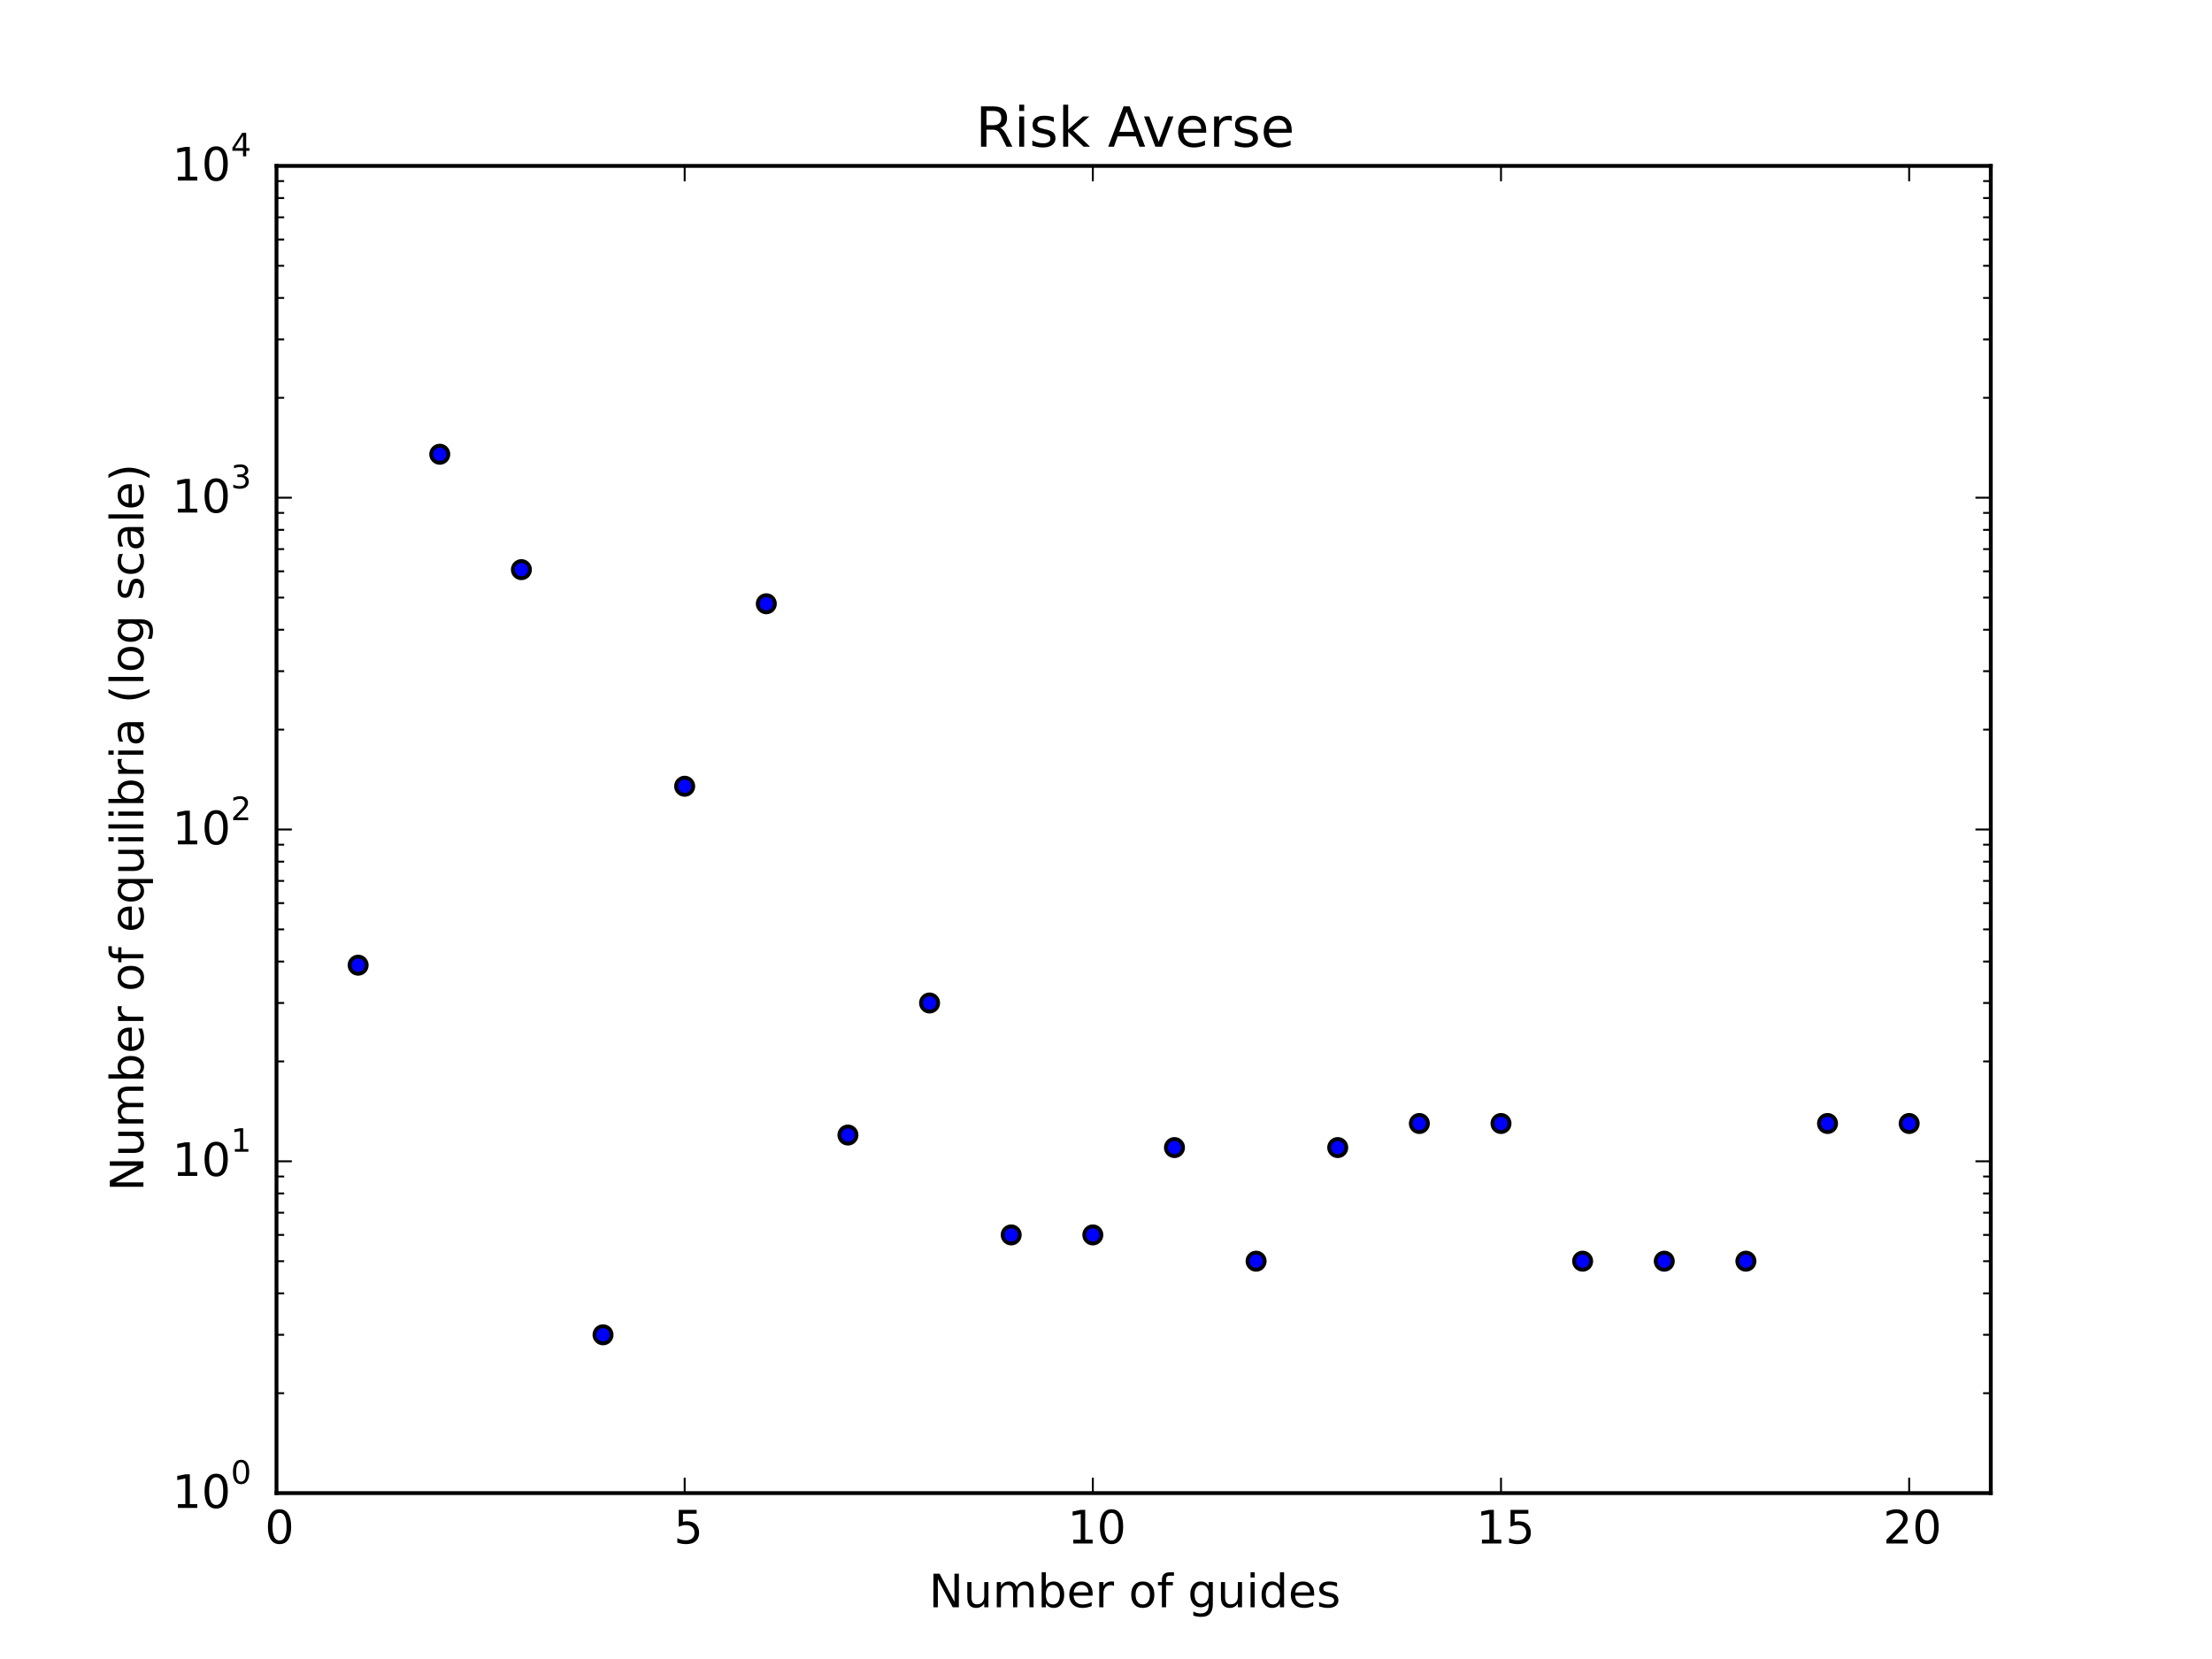
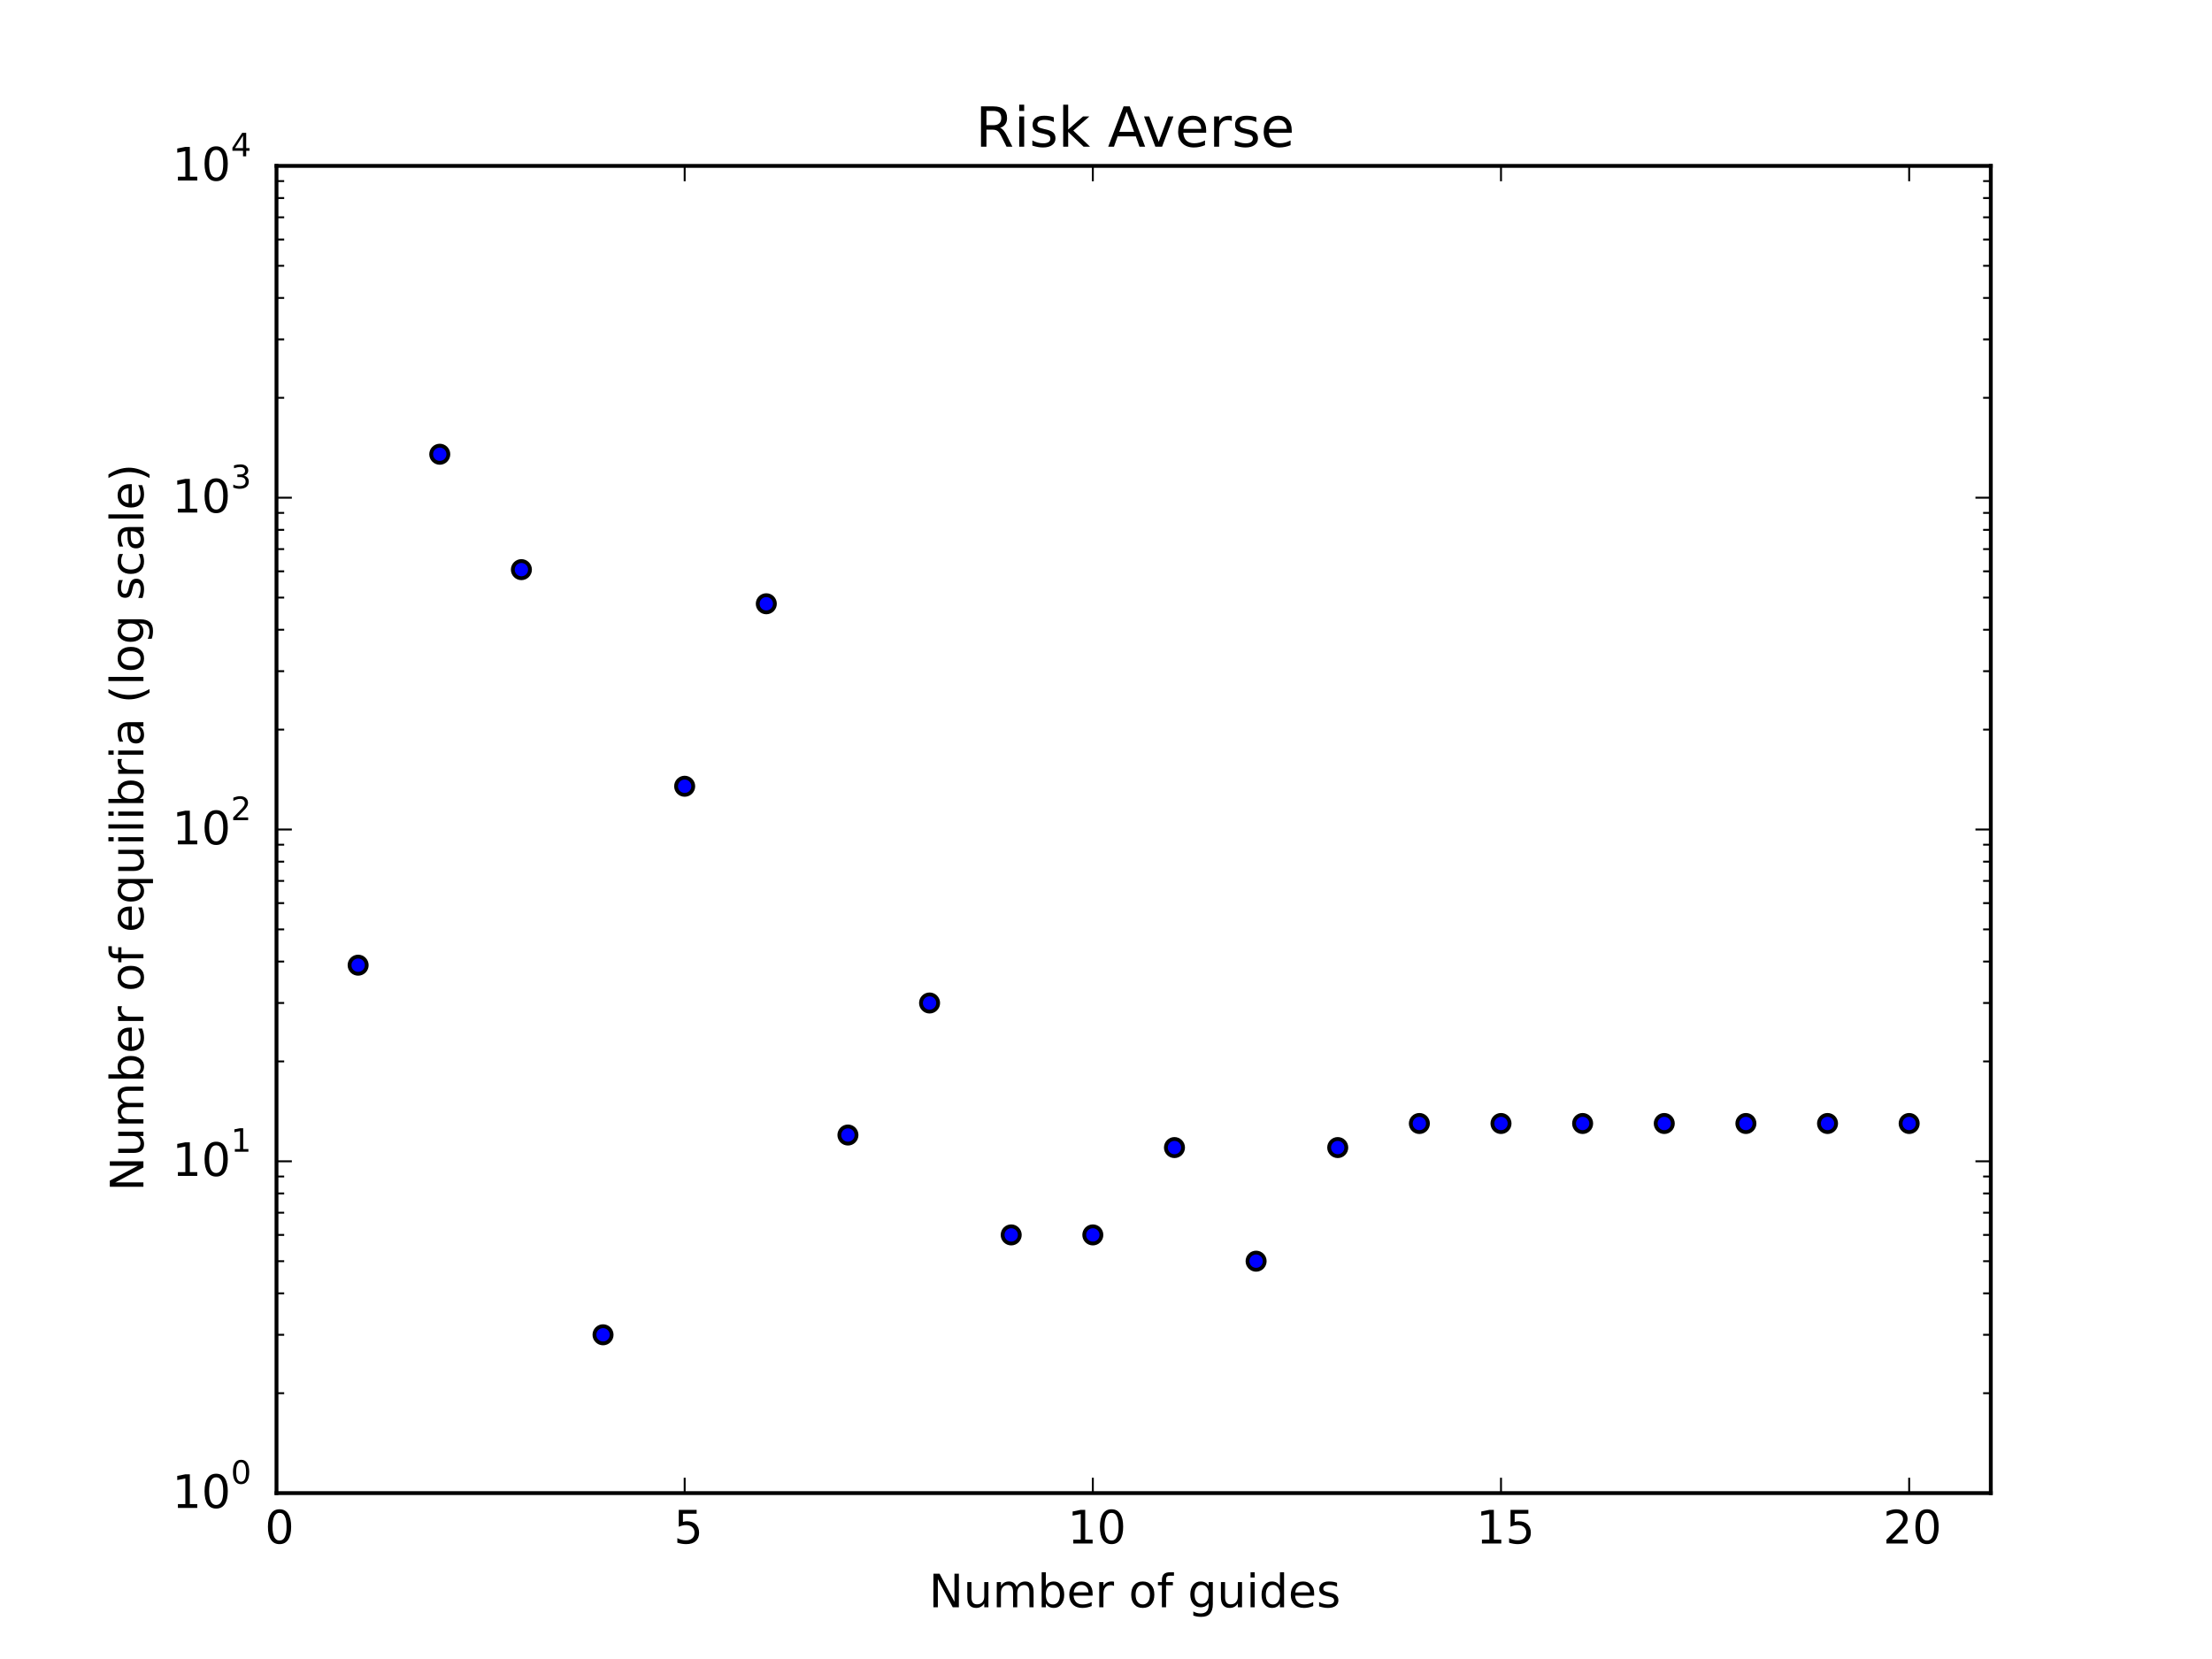
<svg xmlns="http://www.w3.org/2000/svg" xmlns:xlink="http://www.w3.org/1999/xlink" height="432pt" version="1.1" viewBox="0 0 576 432" width="576pt">
  <defs>
    <style type="text/css">
*{stroke-linecap:butt;stroke-linejoin:round;}
  </style>
  </defs>
  <g id="figure_1">
    <g id="patch_1">
      <path d=" M0 432 L576 432 L576 0 L0 0 z " style="fill:#ffffff;" />
    </g>
    <g id="axes_1">
      <g id="patch_2">
        <path d=" M72 388.8 L518.4 388.8 L518.4 43.2 L72 43.2 z " style="fill:#ffffff;" />
      </g>
      <g id="PathCollection_1">
        <defs>
          <path d=" M0 2.236 C0.593 2.236 1.162 2 1.581 1.581 C2 1.162 2.236 0.593 2.236 0 C2.236 -0.593 2 -1.162 1.581 -1.581 C1.162 -2 0.593 -2.236 0 -2.236 C-0.593 -2.236 -1.162 -2 -1.581 -1.581 C-2 -1.162 -2.236 -0.593 -2.236 0 C-2.236 0.593 -2 1.162 -1.581 1.581 C-1.162 2 -0.593 2.236 0 2.236 z " id="m892ea4c8d5" style="stroke:#000000;" />
        </defs>
        <g clip-path="url(#p7ff5b81e1d)">
          <use style="fill:#0000ff;stroke:#000000;" x="93.257" xlink:href="#m892ea4c8d5" y="251.332" />
          <use style="fill:#0000ff;stroke:#000000;" x="114.514" xlink:href="#m892ea4c8d5" y="118.284" />
          <use style="fill:#0000ff;stroke:#000000;" x="135.771" xlink:href="#m892ea4c8d5" y="148.332" />
          <use style="fill:#0000ff;stroke:#000000;" x="157.029" xlink:href="#m892ea4c8d5" y="347.577" />
          <use style="fill:#0000ff;stroke:#000000;" x="178.286" xlink:href="#m892ea4c8d5" y="204.739" />
          <use style="fill:#0000ff;stroke:#000000;" x="199.543" xlink:href="#m892ea4c8d5" y="157.219" />
          <use style="fill:#0000ff;stroke:#000000;" x="220.8" xlink:href="#m892ea4c8d5" y="295.559" />
          <use style="fill:#0000ff;stroke:#000000;" x="242.057" xlink:href="#m892ea4c8d5" y="261.177" />
          <use style="fill:#0000ff;stroke:#000000;" x="263.314" xlink:href="#m892ea4c8d5" y="321.568" />
          <use style="fill:#0000ff;stroke:#000000;" x="284.571" xlink:href="#m892ea4c8d5" y="321.568" />
          <use style="fill:#0000ff;stroke:#000000;" x="305.829" xlink:href="#m892ea4c8d5" y="298.824" />
          <use style="fill:#0000ff;stroke:#000000;" x="327.086" xlink:href="#m892ea4c8d5" y="328.409" />
          <use style="fill:#0000ff;stroke:#000000;" x="348.343" xlink:href="#m892ea4c8d5" y="298.824" />
          <use style="fill:#0000ff;stroke:#000000;" x="369.6" xlink:href="#m892ea4c8d5" y="292.555" />
          <use style="fill:#0000ff;stroke:#000000;" x="390.857" xlink:href="#m892ea4c8d5" y="292.555" />
-           <use style="fill:#0000ff;stroke:#000000;" x="412.114" xlink:href="#m892ea4c8d5" y="328.409" />
-           <use style="fill:#0000ff;stroke:#000000;" x="433.371" xlink:href="#m892ea4c8d5" y="328.409" />
-           <use style="fill:#0000ff;stroke:#000000;" x="454.629" xlink:href="#m892ea4c8d5" y="328.409" />
+           <use style="fill:#0000ff;stroke:#000000;" x="412.114" xlink:href="#m892ea4c8d5" y="292.555" />
+           <use style="fill:#0000ff;stroke:#000000;" x="433.371" xlink:href="#m892ea4c8d5" y="292.555" />
+           <use style="fill:#0000ff;stroke:#000000;" x="454.629" xlink:href="#m892ea4c8d5" y="292.555" />
          <use style="fill:#0000ff;stroke:#000000;" x="475.886" xlink:href="#m892ea4c8d5" y="292.555" />
          <use style="fill:#0000ff;stroke:#000000;" x="497.143" xlink:href="#m892ea4c8d5" y="292.555" />
        </g>
      </g>
      <g id="patch_3">
        <path d=" M72 43.2 L518.4 43.2" style="fill:none;stroke:#000000;stroke-linecap:square;stroke-linejoin:miter;" />
      </g>
      <g id="patch_4">
        <path d=" M518.4 388.8 L518.4 43.2" style="fill:none;stroke:#000000;stroke-linecap:square;stroke-linejoin:miter;" />
      </g>
      <g id="patch_5">
        <path d=" M72 388.8 L518.4 388.8" style="fill:none;stroke:#000000;stroke-linecap:square;stroke-linejoin:miter;" />
      </g>
      <g id="patch_6">
        <path d=" M72 388.8 L72 43.2" style="fill:none;stroke:#000000;stroke-linecap:square;stroke-linejoin:miter;" />
      </g>
      <g id="matplotlib.axis_1">
        <g id="xtick_1">
          <g id="line2d_1">
            <defs>
              <path d=" M0 0 L0 -4" id="m93b0483c22" style="stroke:#000000;stroke-width:0.5;" />
            </defs>
            <g>
              <use style="stroke:#000000;stroke-width:0.5;" x="72.0" xlink:href="#m93b0483c22" y="388.8" />
            </g>
          </g>
          <g id="line2d_2">
            <defs>
              <path d=" M0 0 L0 4" id="m741efc42ff" style="stroke:#000000;stroke-width:0.5;" />
            </defs>
            <g>
              <use style="stroke:#000000;stroke-width:0.5;" x="72.0" xlink:href="#m741efc42ff" y="43.2" />
            </g>
          </g>
          <g id="text_1">
            <defs>
              <path d=" M31.781 66.406 Q24.172 66.406 20.328 58.906 Q16.5 51.422 16.5 36.375 Q16.5 21.391 20.328 13.891 Q24.172 6.391 31.781 6.391 Q39.453 6.391 43.281 13.891 Q47.125 21.391 47.125 36.375 Q47.125 51.422 43.281 58.906 Q39.453 66.406 31.781 66.406 M31.781 74.219 Q44.047 74.219 50.516 64.516 Q56.984 54.828 56.984 36.375 Q56.984 17.969 50.516 8.266 Q44.047 -1.422 31.781 -1.422 Q19.531 -1.422 13.062 8.266 Q6.594 17.969 6.594 36.375 Q6.594 54.828 13.062 64.516 Q19.531 74.219 31.781 74.219" id="BitstreamVeraSans-Roman-30" />
            </defs>
            <g transform="translate(68.97656 401.9181)scale(0.12 -0.12)">
              <use xlink:href="#BitstreamVeraSans-Roman-30" />
            </g>
          </g>
        </g>
        <g id="xtick_2">
          <g id="line2d_3">
            <g>
              <use style="stroke:#000000;stroke-width:0.5;" x="178.286" xlink:href="#m93b0483c22" y="388.8" />
            </g>
          </g>
          <g id="line2d_4">
            <g>
              <use style="stroke:#000000;stroke-width:0.5;" x="178.286" xlink:href="#m741efc42ff" y="43.2" />
            </g>
          </g>
          <g id="text_2">
            <defs>
              <path d=" M10.797 72.906 L49.516 72.906 L49.516 64.594 L19.828 64.594 L19.828 46.734 Q21.969 47.469 24.109 47.828 Q26.266 48.188 28.422 48.188 Q40.625 48.188 47.75 41.5 Q54.891 34.812 54.891 23.391 Q54.891 11.625 47.562 5.094 Q40.234 -1.422 26.906 -1.422 Q22.312 -1.422 17.547 -0.641 Q12.797 0.141 7.719 1.703 L7.719 11.625 Q12.109 9.234 16.797 8.062 Q21.484 6.891 26.703 6.891 Q35.156 6.891 40.078 11.328 Q45.016 15.766 45.016 23.391 Q45.016 31 40.078 35.438 Q35.156 39.891 26.703 39.891 Q22.75 39.891 18.812 39.016 Q14.891 38.141 10.797 36.281 z " id="BitstreamVeraSans-Roman-35" />
            </defs>
            <g transform="translate(175.4554 401.9181)scale(0.12 -0.12)">
              <use xlink:href="#BitstreamVeraSans-Roman-35" />
            </g>
          </g>
        </g>
        <g id="xtick_3">
          <g id="line2d_5">
            <g>
              <use style="stroke:#000000;stroke-width:0.5;" x="284.571" xlink:href="#m93b0483c22" y="388.8" />
            </g>
          </g>
          <g id="line2d_6">
            <g>
              <use style="stroke:#000000;stroke-width:0.5;" x="284.571" xlink:href="#m741efc42ff" y="43.2" />
            </g>
          </g>
          <g id="text_3">
            <defs>
              <path d=" M12.406 8.297 L28.516 8.297 L28.516 63.922 L10.984 60.406 L10.984 69.391 L28.422 72.906 L38.281 72.906 L38.281 8.297 L54.391 8.297 L54.391 0 L12.406 0 z " id="BitstreamVeraSans-Roman-31" />
            </defs>
            <g transform="translate(277.9939 401.9181)scale(0.12 -0.12)">
              <use xlink:href="#BitstreamVeraSans-Roman-31" />
              <use x="63.623" xlink:href="#BitstreamVeraSans-Roman-30" />
            </g>
          </g>
        </g>
        <g id="xtick_4">
          <g id="line2d_7">
            <g>
              <use style="stroke:#000000;stroke-width:0.5;" x="390.857" xlink:href="#m93b0483c22" y="388.8" />
            </g>
          </g>
          <g id="line2d_8">
            <g>
              <use style="stroke:#000000;stroke-width:0.5;" x="390.857" xlink:href="#m741efc42ff" y="43.2" />
            </g>
          </g>
          <g id="text_4">
            <g transform="translate(384.4053 401.9181)scale(0.12 -0.12)">
              <use xlink:href="#BitstreamVeraSans-Roman-31" />
              <use x="63.623" xlink:href="#BitstreamVeraSans-Roman-35" />
            </g>
          </g>
        </g>
        <g id="xtick_5">
          <g id="line2d_9">
            <g>
              <use style="stroke:#000000;stroke-width:0.5;" x="497.143" xlink:href="#m93b0483c22" y="388.8" />
            </g>
          </g>
          <g id="line2d_10">
            <g>
              <use style="stroke:#000000;stroke-width:0.5;" x="497.143" xlink:href="#m741efc42ff" y="43.2" />
            </g>
          </g>
          <g id="text_5">
            <defs>
              <path d=" M19.188 8.297 L53.609 8.297 L53.609 0 L7.328 0 L7.328 8.297 Q12.938 14.109 22.625 23.891 Q32.328 33.688 34.812 36.531 Q39.547 41.844 41.422 45.531 Q43.312 49.219 43.312 52.781 Q43.312 58.594 39.234 62.25 Q35.156 65.922 28.609 65.922 Q23.969 65.922 18.812 64.312 Q13.672 62.703 7.812 59.422 L7.812 69.391 Q13.766 71.781 18.938 73 Q24.125 74.219 28.422 74.219 Q39.75 74.219 46.484 68.547 Q53.219 62.891 53.219 53.422 Q53.219 48.922 51.531 44.891 Q49.859 40.875 45.406 35.406 Q44.188 33.984 37.641 27.219 Q31.109 20.453 19.188 8.297" id="BitstreamVeraSans-Roman-32" />
            </defs>
            <g transform="translate(490.346 401.9181)scale(0.12 -0.12)">
              <use xlink:href="#BitstreamVeraSans-Roman-32" />
              <use x="63.623" xlink:href="#BitstreamVeraSans-Roman-30" />
            </g>
          </g>
        </g>
        <g id="text_6">
          <defs>
            <path id="BitstreamVeraSans-Roman-20" />
            <path d=" M9.812 72.906 L23.094 72.906 L55.422 11.922 L55.422 72.906 L64.984 72.906 L64.984 0 L51.703 0 L19.391 60.984 L19.391 0 L9.812 0 z " id="BitstreamVeraSans-Roman-4e" />
            <path d=" M37.109 75.984 L37.109 68.5 L28.516 68.5 Q23.688 68.5 21.797 66.547 Q19.922 64.594 19.922 59.516 L19.922 54.688 L34.719 54.688 L34.719 47.703 L19.922 47.703 L19.922 0 L10.891 0 L10.891 47.703 L2.297 47.703 L2.297 54.688 L10.891 54.688 L10.891 58.5 Q10.891 67.625 15.141 71.797 Q19.391 75.984 28.609 75.984 z " id="BitstreamVeraSans-Roman-66" />
            <path d=" M52 44.188 Q55.375 50.25 60.062 53.125 Q64.75 56 71.094 56 Q79.641 56 84.281 50.016 Q88.922 44.047 88.922 33.016 L88.922 0 L79.891 0 L79.891 32.719 Q79.891 40.578 77.094 44.375 Q74.312 48.188 68.609 48.188 Q61.625 48.188 57.562 43.547 Q53.516 38.922 53.516 30.906 L53.516 0 L44.484 0 L44.484 32.719 Q44.484 40.625 41.703 44.406 Q38.922 48.188 33.109 48.188 Q26.219 48.188 22.156 43.531 Q18.109 38.875 18.109 30.906 L18.109 0 L9.078 0 L9.078 54.688 L18.109 54.688 L18.109 46.188 Q21.188 51.219 25.484 53.609 Q29.781 56 35.688 56 Q41.656 56 45.828 52.969 Q50 49.953 52 44.188" id="BitstreamVeraSans-Roman-6d" />
            <path d=" M30.609 48.391 Q23.391 48.391 19.188 42.75 Q14.984 37.109 14.984 27.297 Q14.984 17.484 19.156 11.844 Q23.344 6.203 30.609 6.203 Q37.797 6.203 41.984 11.859 Q46.188 17.531 46.188 27.297 Q46.188 37.016 41.984 42.703 Q37.797 48.391 30.609 48.391 M30.609 56 Q42.328 56 49.016 48.375 Q55.719 40.766 55.719 27.297 Q55.719 13.875 49.016 6.219 Q42.328 -1.422 30.609 -1.422 Q18.844 -1.422 12.172 6.219 Q5.516 13.875 5.516 27.297 Q5.516 40.766 12.172 48.375 Q18.844 56 30.609 56" id="BitstreamVeraSans-Roman-6f" />
            <path d=" M9.422 54.688 L18.406 54.688 L18.406 0 L9.422 0 z  M9.422 75.984 L18.406 75.984 L18.406 64.594 L9.422 64.594 z " id="BitstreamVeraSans-Roman-69" />
            <path d=" M56.203 29.594 L56.203 25.203 L14.891 25.203 Q15.484 15.922 20.484 11.062 Q25.484 6.203 34.422 6.203 Q39.594 6.203 44.453 7.469 Q49.312 8.734 54.109 11.281 L54.109 2.781 Q49.266 0.734 44.188 -0.344 Q39.109 -1.422 33.891 -1.422 Q20.797 -1.422 13.156 6.188 Q5.516 13.812 5.516 26.812 Q5.516 40.234 12.766 48.109 Q20.016 56 32.328 56 Q43.359 56 49.781 48.891 Q56.203 41.797 56.203 29.594 M47.219 32.234 Q47.125 39.594 43.094 43.984 Q39.062 48.391 32.422 48.391 Q24.906 48.391 20.391 44.141 Q15.875 39.891 15.188 32.172 z " id="BitstreamVeraSans-Roman-65" />
            <path d=" M45.406 46.391 L45.406 75.984 L54.391 75.984 L54.391 0 L45.406 0 L45.406 8.203 Q42.578 3.328 38.25 0.953 Q33.938 -1.422 27.875 -1.422 Q17.969 -1.422 11.734 6.484 Q5.516 14.406 5.516 27.297 Q5.516 40.188 11.734 48.094 Q17.969 56 27.875 56 Q33.938 56 38.25 53.625 Q42.578 51.266 45.406 46.391 M14.797 27.297 Q14.797 17.391 18.875 11.75 Q22.953 6.109 30.078 6.109 Q37.203 6.109 41.297 11.75 Q45.406 17.391 45.406 27.297 Q45.406 37.203 41.297 42.844 Q37.203 48.484 30.078 48.484 Q22.953 48.484 18.875 42.844 Q14.797 37.203 14.797 27.297" id="BitstreamVeraSans-Roman-64" />
            <path d=" M45.406 27.984 Q45.406 37.75 41.375 43.109 Q37.359 48.484 30.078 48.484 Q22.859 48.484 18.828 43.109 Q14.797 37.75 14.797 27.984 Q14.797 18.266 18.828 12.891 Q22.859 7.516 30.078 7.516 Q37.359 7.516 41.375 12.891 Q45.406 18.266 45.406 27.984 M54.391 6.781 Q54.391 -7.172 48.188 -13.984 Q42 -20.797 29.203 -20.797 Q24.469 -20.797 20.266 -20.094 Q16.062 -19.391 12.109 -17.922 L12.109 -9.188 Q16.062 -11.328 19.922 -12.344 Q23.781 -13.375 27.781 -13.375 Q36.625 -13.375 41.016 -8.766 Q45.406 -4.156 45.406 5.172 L45.406 9.625 Q42.625 4.781 38.281 2.391 Q33.938 0 27.875 0 Q17.828 0 11.672 7.656 Q5.516 15.328 5.516 27.984 Q5.516 40.672 11.672 48.328 Q17.828 56 27.875 56 Q33.938 56 38.281 53.609 Q42.625 51.219 45.406 46.391 L45.406 54.688 L54.391 54.688 z " id="BitstreamVeraSans-Roman-67" />
            <path d=" M8.5 21.578 L8.5 54.688 L17.484 54.688 L17.484 21.922 Q17.484 14.156 20.5 10.266 Q23.531 6.391 29.594 6.391 Q36.859 6.391 41.078 11.031 Q45.312 15.672 45.312 23.688 L45.312 54.688 L54.297 54.688 L54.297 0 L45.312 0 L45.312 8.406 Q42.047 3.422 37.719 1 Q33.406 -1.422 27.688 -1.422 Q18.266 -1.422 13.375 4.438 Q8.5 10.297 8.5 21.578" id="BitstreamVeraSans-Roman-75" />
            <path d=" M41.109 46.297 Q39.594 47.172 37.812 47.578 Q36.031 48 33.891 48 Q26.266 48 22.188 43.047 Q18.109 38.094 18.109 28.812 L18.109 0 L9.078 0 L9.078 54.688 L18.109 54.688 L18.109 46.188 Q20.953 51.172 25.484 53.578 Q30.031 56 36.531 56 Q37.453 56 38.578 55.875 Q39.703 55.766 41.062 55.516 z " id="BitstreamVeraSans-Roman-72" />
            <path d=" M44.281 53.078 L44.281 44.578 Q40.484 46.531 36.375 47.5 Q32.281 48.484 27.875 48.484 Q21.188 48.484 17.844 46.438 Q14.5 44.391 14.5 40.281 Q14.5 37.156 16.891 35.375 Q19.281 33.594 26.516 31.984 L29.594 31.297 Q39.156 29.25 43.188 25.516 Q47.219 21.781 47.219 15.094 Q47.219 7.469 41.188 3.016 Q35.156 -1.422 24.609 -1.422 Q20.219 -1.422 15.453 -0.562 Q10.688 0.297 5.422 2 L5.422 11.281 Q10.406 8.688 15.234 7.391 Q20.062 6.109 24.812 6.109 Q31.156 6.109 34.562 8.281 Q37.984 10.453 37.984 14.406 Q37.984 18.062 35.516 20.016 Q33.062 21.969 24.703 23.781 L21.578 24.516 Q13.234 26.266 9.516 29.906 Q5.812 33.547 5.812 39.891 Q5.812 47.609 11.281 51.797 Q16.75 56 26.812 56 Q31.781 56 36.172 55.266 Q40.578 54.547 44.281 53.078" id="BitstreamVeraSans-Roman-73" />
            <path d=" M48.688 27.297 Q48.688 37.203 44.609 42.844 Q40.531 48.484 33.406 48.484 Q26.266 48.484 22.188 42.844 Q18.109 37.203 18.109 27.297 Q18.109 17.391 22.188 11.75 Q26.266 6.109 33.406 6.109 Q40.531 6.109 44.609 11.75 Q48.688 17.391 48.688 27.297 M18.109 46.391 Q20.953 51.266 25.266 53.625 Q29.594 56 35.594 56 Q45.562 56 51.781 48.094 Q58.016 40.188 58.016 27.297 Q58.016 14.406 51.781 6.484 Q45.562 -1.422 35.594 -1.422 Q29.594 -1.422 25.266 0.953 Q20.953 3.328 18.109 8.203 L18.109 0 L9.078 0 L9.078 75.984 L18.109 75.984 z " id="BitstreamVeraSans-Roman-62" />
          </defs>
          <g transform="translate(241.8872 418.5319)scale(0.12 -0.12)">
            <use xlink:href="#BitstreamVeraSans-Roman-4e" />
            <use x="74.805" xlink:href="#BitstreamVeraSans-Roman-75" />
            <use x="138.184" xlink:href="#BitstreamVeraSans-Roman-6d" />
            <use x="235.596" xlink:href="#BitstreamVeraSans-Roman-62" />
            <use x="299.072" xlink:href="#BitstreamVeraSans-Roman-65" />
            <use x="360.596" xlink:href="#BitstreamVeraSans-Roman-72" />
            <use x="401.709" xlink:href="#BitstreamVeraSans-Roman-20" />
            <use x="433.496" xlink:href="#BitstreamVeraSans-Roman-6f" />
            <use x="494.678" xlink:href="#BitstreamVeraSans-Roman-66" />
            <use x="529.883" xlink:href="#BitstreamVeraSans-Roman-20" />
            <use x="561.67" xlink:href="#BitstreamVeraSans-Roman-67" />
            <use x="625.146" xlink:href="#BitstreamVeraSans-Roman-75" />
            <use x="688.525" xlink:href="#BitstreamVeraSans-Roman-69" />
            <use x="716.309" xlink:href="#BitstreamVeraSans-Roman-64" />
            <use x="779.785" xlink:href="#BitstreamVeraSans-Roman-65" />
            <use x="841.309" xlink:href="#BitstreamVeraSans-Roman-73" />
          </g>
        </g>
      </g>
      <g id="matplotlib.axis_2">
        <g id="ytick_1">
          <g id="line2d_11">
            <defs>
              <path d=" M0 0 L4 0" id="m728421d6d4" style="stroke:#000000;stroke-width:0.5;" />
            </defs>
            <g>
              <use style="stroke:#000000;stroke-width:0.5;" x="72.0" xlink:href="#m728421d6d4" y="388.8" />
            </g>
          </g>
          <g id="line2d_12">
            <defs>
              <path d=" M0 0 L-4 0" id="mcb0005524f" style="stroke:#000000;stroke-width:0.5;" />
            </defs>
            <g>
              <use style="stroke:#000000;stroke-width:0.5;" x="518.4" xlink:href="#mcb0005524f" y="388.8" />
            </g>
          </g>
          <g id="text_7">
            <g transform="translate(44.84 392.7244)scale(0.12 -0.12)">
              <use transform="translate(0.0 0.546875)" xlink:href="#BitstreamVeraSans-Roman-31" />
              <use transform="translate(63.62305 0.546875)" xlink:href="#BitstreamVeraSans-Roman-30" />
              <use transform="translate(127.2461 53.04688)scale(0.7)" xlink:href="#BitstreamVeraSans-Roman-30" />
            </g>
          </g>
        </g>
        <g id="ytick_2">
          <g id="line2d_13">
            <g>
              <use style="stroke:#000000;stroke-width:0.5;" x="72.0" xlink:href="#m728421d6d4" y="302.4" />
            </g>
          </g>
          <g id="line2d_14">
            <g>
              <use style="stroke:#000000;stroke-width:0.5;" x="518.4" xlink:href="#mcb0005524f" y="302.4" />
            </g>
          </g>
          <g id="text_8">
            <g transform="translate(44.84 306.2644)scale(0.12 -0.12)">
              <use transform="translate(0.0 0.465625)" xlink:href="#BitstreamVeraSans-Roman-31" />
              <use transform="translate(63.62305 0.465625)" xlink:href="#BitstreamVeraSans-Roman-30" />
              <use transform="translate(127.2461 52.96563)scale(0.7)" xlink:href="#BitstreamVeraSans-Roman-31" />
            </g>
          </g>
        </g>
        <g id="ytick_3">
          <g id="line2d_15">
            <g>
              <use style="stroke:#000000;stroke-width:0.5;" x="72.0" xlink:href="#m728421d6d4" y="216.0" />
            </g>
          </g>
          <g id="line2d_16">
            <g>
              <use style="stroke:#000000;stroke-width:0.5;" x="518.4" xlink:href="#mcb0005524f" y="216.0" />
            </g>
          </g>
          <g id="text_9">
            <g transform="translate(44.84 219.9244)scale(0.12 -0.12)">
              <use transform="translate(0.0 0.546875)" xlink:href="#BitstreamVeraSans-Roman-31" />
              <use transform="translate(63.62305 0.546875)" xlink:href="#BitstreamVeraSans-Roman-30" />
              <use transform="translate(127.2461 53.04688)scale(0.7)" xlink:href="#BitstreamVeraSans-Roman-32" />
            </g>
          </g>
        </g>
        <g id="ytick_4">
          <g id="line2d_17">
            <g>
              <use style="stroke:#000000;stroke-width:0.5;" x="72.0" xlink:href="#m728421d6d4" y="129.6" />
            </g>
          </g>
          <g id="line2d_18">
            <g>
              <use style="stroke:#000000;stroke-width:0.5;" x="518.4" xlink:href="#mcb0005524f" y="129.6" />
            </g>
          </g>
          <g id="text_10">
            <defs>
              <path d=" M40.578 39.312 Q47.656 37.797 51.625 33 Q55.609 28.219 55.609 21.188 Q55.609 10.406 48.188 4.484 Q40.766 -1.422 27.094 -1.422 Q22.516 -1.422 17.656 -0.516 Q12.797 0.391 7.625 2.203 L7.625 11.719 Q11.719 9.328 16.594 8.109 Q21.484 6.891 26.812 6.891 Q36.078 6.891 40.938 10.547 Q45.797 14.203 45.797 21.188 Q45.797 27.641 41.281 31.266 Q36.766 34.906 28.719 34.906 L20.219 34.906 L20.219 43.016 L29.109 43.016 Q36.375 43.016 40.234 45.922 Q44.094 48.828 44.094 54.297 Q44.094 59.906 40.109 62.906 Q36.141 65.922 28.719 65.922 Q24.656 65.922 20.016 65.031 Q15.375 64.156 9.812 62.312 L9.812 71.094 Q15.438 72.656 20.344 73.438 Q25.25 74.219 29.594 74.219 Q40.828 74.219 47.359 69.109 Q53.906 64.016 53.906 55.328 Q53.906 49.266 50.438 45.094 Q46.969 40.922 40.578 39.312" id="BitstreamVeraSans-Roman-33" />
            </defs>
            <g transform="translate(44.84 133.5244)scale(0.12 -0.12)">
              <use transform="translate(0.0 0.546875)" xlink:href="#BitstreamVeraSans-Roman-31" />
              <use transform="translate(63.62305 0.546875)" xlink:href="#BitstreamVeraSans-Roman-30" />
              <use transform="translate(127.2461 53.04688)scale(0.7)" xlink:href="#BitstreamVeraSans-Roman-33" />
            </g>
          </g>
        </g>
        <g id="ytick_5">
          <g id="line2d_19">
            <g>
              <use style="stroke:#000000;stroke-width:0.5;" x="72.0" xlink:href="#m728421d6d4" y="43.2" />
            </g>
          </g>
          <g id="line2d_20">
            <g>
              <use style="stroke:#000000;stroke-width:0.5;" x="518.4" xlink:href="#mcb0005524f" y="43.2" />
            </g>
          </g>
          <g id="text_11">
            <defs>
              <path d=" M37.797 64.312 L12.891 25.391 L37.797 25.391 z  M35.203 72.906 L47.609 72.906 L47.609 25.391 L58.016 25.391 L58.016 17.188 L47.609 17.188 L47.609 0 L37.797 0 L37.797 17.188 L4.891 17.188 L4.891 26.703 z " id="BitstreamVeraSans-Roman-34" />
            </defs>
            <g transform="translate(44.84 47.06437)scale(0.12 -0.12)">
              <use transform="translate(0.0 0.465625)" xlink:href="#BitstreamVeraSans-Roman-31" />
              <use transform="translate(63.62305 0.465625)" xlink:href="#BitstreamVeraSans-Roman-30" />
              <use transform="translate(127.2461 52.96563)scale(0.7)" xlink:href="#BitstreamVeraSans-Roman-34" />
            </g>
          </g>
        </g>
        <g id="ytick_6">
          <g id="line2d_21">
            <defs>
              <path d=" M0 0 L2 0" id="mf0c55a9a47" style="stroke:#000000;stroke-width:0.5;" />
            </defs>
            <g>
              <use style="stroke:#000000;stroke-width:0.5;" x="72.0" xlink:href="#mf0c55a9a47" y="362.791" />
            </g>
          </g>
          <g id="line2d_22">
            <defs>
              <path d=" M0 0 L-2 0" id="ma4f294b3af" style="stroke:#000000;stroke-width:0.5;" />
            </defs>
            <g>
              <use style="stroke:#000000;stroke-width:0.5;" x="518.4" xlink:href="#ma4f294b3af" y="362.791" />
            </g>
          </g>
        </g>
        <g id="ytick_7">
          <g id="line2d_23">
            <g>
              <use style="stroke:#000000;stroke-width:0.5;" x="72.0" xlink:href="#mf0c55a9a47" y="347.577" />
            </g>
          </g>
          <g id="line2d_24">
            <g>
              <use style="stroke:#000000;stroke-width:0.5;" x="518.4" xlink:href="#ma4f294b3af" y="347.577" />
            </g>
          </g>
        </g>
        <g id="ytick_8">
          <g id="line2d_25">
            <g>
              <use style="stroke:#000000;stroke-width:0.5;" x="72.0" xlink:href="#mf0c55a9a47" y="336.782" />
            </g>
          </g>
          <g id="line2d_26">
            <g>
              <use style="stroke:#000000;stroke-width:0.5;" x="518.4" xlink:href="#ma4f294b3af" y="336.782" />
            </g>
          </g>
        </g>
        <g id="ytick_9">
          <g id="line2d_27">
            <g>
              <use style="stroke:#000000;stroke-width:0.5;" x="72.0" xlink:href="#mf0c55a9a47" y="328.409" />
            </g>
          </g>
          <g id="line2d_28">
            <g>
              <use style="stroke:#000000;stroke-width:0.5;" x="518.4" xlink:href="#ma4f294b3af" y="328.409" />
            </g>
          </g>
        </g>
        <g id="ytick_10">
          <g id="line2d_29">
            <g>
              <use style="stroke:#000000;stroke-width:0.5;" x="72.0" xlink:href="#mf0c55a9a47" y="321.568" />
            </g>
          </g>
          <g id="line2d_30">
            <g>
              <use style="stroke:#000000;stroke-width:0.5;" x="518.4" xlink:href="#ma4f294b3af" y="321.568" />
            </g>
          </g>
        </g>
        <g id="ytick_11">
          <g id="line2d_31">
            <g>
              <use style="stroke:#000000;stroke-width:0.5;" x="72.0" xlink:href="#mf0c55a9a47" y="315.784" />
            </g>
          </g>
          <g id="line2d_32">
            <g>
              <use style="stroke:#000000;stroke-width:0.5;" x="518.4" xlink:href="#ma4f294b3af" y="315.784" />
            </g>
          </g>
        </g>
        <g id="ytick_12">
          <g id="line2d_33">
            <g>
              <use style="stroke:#000000;stroke-width:0.5;" x="72.0" xlink:href="#mf0c55a9a47" y="310.773" />
            </g>
          </g>
          <g id="line2d_34">
            <g>
              <use style="stroke:#000000;stroke-width:0.5;" x="518.4" xlink:href="#ma4f294b3af" y="310.773" />
            </g>
          </g>
        </g>
        <g id="ytick_13">
          <g id="line2d_35">
            <g>
              <use style="stroke:#000000;stroke-width:0.5;" x="72.0" xlink:href="#mf0c55a9a47" y="306.353" />
            </g>
          </g>
          <g id="line2d_36">
            <g>
              <use style="stroke:#000000;stroke-width:0.5;" x="518.4" xlink:href="#ma4f294b3af" y="306.353" />
            </g>
          </g>
        </g>
        <g id="ytick_14">
          <g id="line2d_37">
            <g>
              <use style="stroke:#000000;stroke-width:0.5;" x="72.0" xlink:href="#mf0c55a9a47" y="276.391" />
            </g>
          </g>
          <g id="line2d_38">
            <g>
              <use style="stroke:#000000;stroke-width:0.5;" x="518.4" xlink:href="#ma4f294b3af" y="276.391" />
            </g>
          </g>
        </g>
        <g id="ytick_15">
          <g id="line2d_39">
            <g>
              <use style="stroke:#000000;stroke-width:0.5;" x="72.0" xlink:href="#mf0c55a9a47" y="261.177" />
            </g>
          </g>
          <g id="line2d_40">
            <g>
              <use style="stroke:#000000;stroke-width:0.5;" x="518.4" xlink:href="#ma4f294b3af" y="261.177" />
            </g>
          </g>
        </g>
        <g id="ytick_16">
          <g id="line2d_41">
            <g>
              <use style="stroke:#000000;stroke-width:0.5;" x="72.0" xlink:href="#mf0c55a9a47" y="250.382" />
            </g>
          </g>
          <g id="line2d_42">
            <g>
              <use style="stroke:#000000;stroke-width:0.5;" x="518.4" xlink:href="#ma4f294b3af" y="250.382" />
            </g>
          </g>
        </g>
        <g id="ytick_17">
          <g id="line2d_43">
            <g>
              <use style="stroke:#000000;stroke-width:0.5;" x="72.0" xlink:href="#mf0c55a9a47" y="242.009" />
            </g>
          </g>
          <g id="line2d_44">
            <g>
              <use style="stroke:#000000;stroke-width:0.5;" x="518.4" xlink:href="#ma4f294b3af" y="242.009" />
            </g>
          </g>
        </g>
        <g id="ytick_18">
          <g id="line2d_45">
            <g>
              <use style="stroke:#000000;stroke-width:0.5;" x="72.0" xlink:href="#mf0c55a9a47" y="235.168" />
            </g>
          </g>
          <g id="line2d_46">
            <g>
              <use style="stroke:#000000;stroke-width:0.5;" x="518.4" xlink:href="#ma4f294b3af" y="235.168" />
            </g>
          </g>
        </g>
        <g id="ytick_19">
          <g id="line2d_47">
            <g>
              <use style="stroke:#000000;stroke-width:0.5;" x="72.0" xlink:href="#mf0c55a9a47" y="229.384" />
            </g>
          </g>
          <g id="line2d_48">
            <g>
              <use style="stroke:#000000;stroke-width:0.5;" x="518.4" xlink:href="#ma4f294b3af" y="229.384" />
            </g>
          </g>
        </g>
        <g id="ytick_20">
          <g id="line2d_49">
            <g>
              <use style="stroke:#000000;stroke-width:0.5;" x="72.0" xlink:href="#mf0c55a9a47" y="224.373" />
            </g>
          </g>
          <g id="line2d_50">
            <g>
              <use style="stroke:#000000;stroke-width:0.5;" x="518.4" xlink:href="#ma4f294b3af" y="224.373" />
            </g>
          </g>
        </g>
        <g id="ytick_21">
          <g id="line2d_51">
            <g>
              <use style="stroke:#000000;stroke-width:0.5;" x="72.0" xlink:href="#mf0c55a9a47" y="219.953" />
            </g>
          </g>
          <g id="line2d_52">
            <g>
              <use style="stroke:#000000;stroke-width:0.5;" x="518.4" xlink:href="#ma4f294b3af" y="219.953" />
            </g>
          </g>
        </g>
        <g id="ytick_22">
          <g id="line2d_53">
            <g>
              <use style="stroke:#000000;stroke-width:0.5;" x="72.0" xlink:href="#mf0c55a9a47" y="189.991" />
            </g>
          </g>
          <g id="line2d_54">
            <g>
              <use style="stroke:#000000;stroke-width:0.5;" x="518.4" xlink:href="#ma4f294b3af" y="189.991" />
            </g>
          </g>
        </g>
        <g id="ytick_23">
          <g id="line2d_55">
            <g>
              <use style="stroke:#000000;stroke-width:0.5;" x="72.0" xlink:href="#mf0c55a9a47" y="174.777" />
            </g>
          </g>
          <g id="line2d_56">
            <g>
              <use style="stroke:#000000;stroke-width:0.5;" x="518.4" xlink:href="#ma4f294b3af" y="174.777" />
            </g>
          </g>
        </g>
        <g id="ytick_24">
          <g id="line2d_57">
            <g>
              <use style="stroke:#000000;stroke-width:0.5;" x="72.0" xlink:href="#mf0c55a9a47" y="163.982" />
            </g>
          </g>
          <g id="line2d_58">
            <g>
              <use style="stroke:#000000;stroke-width:0.5;" x="518.4" xlink:href="#ma4f294b3af" y="163.982" />
            </g>
          </g>
        </g>
        <g id="ytick_25">
          <g id="line2d_59">
            <g>
              <use style="stroke:#000000;stroke-width:0.5;" x="72.0" xlink:href="#mf0c55a9a47" y="155.609" />
            </g>
          </g>
          <g id="line2d_60">
            <g>
              <use style="stroke:#000000;stroke-width:0.5;" x="518.4" xlink:href="#ma4f294b3af" y="155.609" />
            </g>
          </g>
        </g>
        <g id="ytick_26">
          <g id="line2d_61">
            <g>
              <use style="stroke:#000000;stroke-width:0.5;" x="72.0" xlink:href="#mf0c55a9a47" y="148.768" />
            </g>
          </g>
          <g id="line2d_62">
            <g>
              <use style="stroke:#000000;stroke-width:0.5;" x="518.4" xlink:href="#ma4f294b3af" y="148.768" />
            </g>
          </g>
        </g>
        <g id="ytick_27">
          <g id="line2d_63">
            <g>
              <use style="stroke:#000000;stroke-width:0.5;" x="72.0" xlink:href="#mf0c55a9a47" y="142.984" />
            </g>
          </g>
          <g id="line2d_64">
            <g>
              <use style="stroke:#000000;stroke-width:0.5;" x="518.4" xlink:href="#ma4f294b3af" y="142.984" />
            </g>
          </g>
        </g>
        <g id="ytick_28">
          <g id="line2d_65">
            <g>
              <use style="stroke:#000000;stroke-width:0.5;" x="72.0" xlink:href="#mf0c55a9a47" y="137.973" />
            </g>
          </g>
          <g id="line2d_66">
            <g>
              <use style="stroke:#000000;stroke-width:0.5;" x="518.4" xlink:href="#ma4f294b3af" y="137.973" />
            </g>
          </g>
        </g>
        <g id="ytick_29">
          <g id="line2d_67">
            <g>
              <use style="stroke:#000000;stroke-width:0.5;" x="72.0" xlink:href="#mf0c55a9a47" y="133.553" />
            </g>
          </g>
          <g id="line2d_68">
            <g>
              <use style="stroke:#000000;stroke-width:0.5;" x="518.4" xlink:href="#ma4f294b3af" y="133.553" />
            </g>
          </g>
        </g>
        <g id="ytick_30">
          <g id="line2d_69">
            <g>
              <use style="stroke:#000000;stroke-width:0.5;" x="72.0" xlink:href="#mf0c55a9a47" y="103.591" />
            </g>
          </g>
          <g id="line2d_70">
            <g>
              <use style="stroke:#000000;stroke-width:0.5;" x="518.4" xlink:href="#ma4f294b3af" y="103.591" />
            </g>
          </g>
        </g>
        <g id="ytick_31">
          <g id="line2d_71">
            <g>
              <use style="stroke:#000000;stroke-width:0.5;" x="72.0" xlink:href="#mf0c55a9a47" y="88.377" />
            </g>
          </g>
          <g id="line2d_72">
            <g>
              <use style="stroke:#000000;stroke-width:0.5;" x="518.4" xlink:href="#ma4f294b3af" y="88.377" />
            </g>
          </g>
        </g>
        <g id="ytick_32">
          <g id="line2d_73">
            <g>
              <use style="stroke:#000000;stroke-width:0.5;" x="72.0" xlink:href="#mf0c55a9a47" y="77.582" />
            </g>
          </g>
          <g id="line2d_74">
            <g>
              <use style="stroke:#000000;stroke-width:0.5;" x="518.4" xlink:href="#ma4f294b3af" y="77.582" />
            </g>
          </g>
        </g>
        <g id="ytick_33">
          <g id="line2d_75">
            <g>
              <use style="stroke:#000000;stroke-width:0.5;" x="72.0" xlink:href="#mf0c55a9a47" y="69.209" />
            </g>
          </g>
          <g id="line2d_76">
            <g>
              <use style="stroke:#000000;stroke-width:0.5;" x="518.4" xlink:href="#ma4f294b3af" y="69.209" />
            </g>
          </g>
        </g>
        <g id="ytick_34">
          <g id="line2d_77">
            <g>
              <use style="stroke:#000000;stroke-width:0.5;" x="72.0" xlink:href="#mf0c55a9a47" y="62.368" />
            </g>
          </g>
          <g id="line2d_78">
            <g>
              <use style="stroke:#000000;stroke-width:0.5;" x="518.4" xlink:href="#ma4f294b3af" y="62.368" />
            </g>
          </g>
        </g>
        <g id="ytick_35">
          <g id="line2d_79">
            <g>
              <use style="stroke:#000000;stroke-width:0.5;" x="72.0" xlink:href="#mf0c55a9a47" y="56.584" />
            </g>
          </g>
          <g id="line2d_80">
            <g>
              <use style="stroke:#000000;stroke-width:0.5;" x="518.4" xlink:href="#ma4f294b3af" y="56.584" />
            </g>
          </g>
        </g>
        <g id="ytick_36">
          <g id="line2d_81">
            <g>
              <use style="stroke:#000000;stroke-width:0.5;" x="72.0" xlink:href="#mf0c55a9a47" y="51.573" />
            </g>
          </g>
          <g id="line2d_82">
            <g>
              <use style="stroke:#000000;stroke-width:0.5;" x="518.4" xlink:href="#ma4f294b3af" y="51.573" />
            </g>
          </g>
        </g>
        <g id="ytick_37">
          <g id="line2d_83">
            <g>
              <use style="stroke:#000000;stroke-width:0.5;" x="72.0" xlink:href="#mf0c55a9a47" y="47.153" />
            </g>
          </g>
          <g id="line2d_84">
            <g>
              <use style="stroke:#000000;stroke-width:0.5;" x="518.4" xlink:href="#ma4f294b3af" y="47.153" />
            </g>
          </g>
        </g>
        <g id="text_12">
          <defs>
            <path d=" M8.016 75.875 L15.828 75.875 Q23.141 64.359 26.781 53.312 Q30.422 42.281 30.422 31.391 Q30.422 20.453 26.781 9.375 Q23.141 -1.703 15.828 -13.188 L8.016 -13.188 Q14.5 -2 17.703 9.062 Q20.906 20.125 20.906 31.391 Q20.906 42.672 17.703 53.656 Q14.5 64.656 8.016 75.875" id="BitstreamVeraSans-Roman-29" />
            <path d=" M31 75.875 Q24.469 64.656 21.281 53.656 Q18.109 42.672 18.109 31.391 Q18.109 20.125 21.312 9.062 Q24.516 -2 31 -13.188 L23.188 -13.188 Q15.875 -1.703 12.234 9.375 Q8.594 20.453 8.594 31.391 Q8.594 42.281 12.203 53.312 Q15.828 64.359 23.188 75.875 z " id="BitstreamVeraSans-Roman-28" />
            <path d=" M9.422 75.984 L18.406 75.984 L18.406 0 L9.422 0 z " id="BitstreamVeraSans-Roman-6c" />
            <path d=" M34.281 27.484 Q23.391 27.484 19.188 25 Q14.984 22.516 14.984 16.5 Q14.984 11.719 18.141 8.906 Q21.297 6.109 26.703 6.109 Q34.188 6.109 38.703 11.406 Q43.219 16.703 43.219 25.484 L43.219 27.484 z  M52.203 31.203 L52.203 0 L43.219 0 L43.219 8.297 Q40.141 3.328 35.547 0.953 Q30.953 -1.422 24.312 -1.422 Q15.922 -1.422 10.953 3.297 Q6 8.016 6 15.922 Q6 25.141 12.172 29.828 Q18.359 34.516 30.609 34.516 L43.219 34.516 L43.219 35.406 Q43.219 41.609 39.141 45 Q35.062 48.391 27.688 48.391 Q23 48.391 18.547 47.266 Q14.109 46.141 10.016 43.891 L10.016 52.203 Q14.938 54.109 19.578 55.047 Q24.219 56 28.609 56 Q40.484 56 46.344 49.844 Q52.203 43.703 52.203 31.203" id="BitstreamVeraSans-Roman-61" />
            <path d=" M48.781 52.594 L48.781 44.188 Q44.969 46.297 41.141 47.344 Q37.312 48.391 33.406 48.391 Q24.656 48.391 19.812 42.844 Q14.984 37.312 14.984 27.297 Q14.984 17.281 19.812 11.734 Q24.656 6.203 33.406 6.203 Q37.312 6.203 41.141 7.25 Q44.969 8.297 48.781 10.406 L48.781 2.094 Q45.016 0.344 40.984 -0.531 Q36.969 -1.422 32.422 -1.422 Q20.062 -1.422 12.781 6.344 Q5.516 14.109 5.516 27.297 Q5.516 40.672 12.859 48.328 Q20.219 56 33.016 56 Q37.156 56 41.109 55.141 Q45.062 54.297 48.781 52.594" id="BitstreamVeraSans-Roman-63" />
            <path d=" M14.797 27.297 Q14.797 17.391 18.875 11.75 Q22.953 6.109 30.078 6.109 Q37.203 6.109 41.297 11.75 Q45.406 17.391 45.406 27.297 Q45.406 37.203 41.297 42.844 Q37.203 48.484 30.078 48.484 Q22.953 48.484 18.875 42.844 Q14.797 37.203 14.797 27.297 M45.406 8.203 Q42.578 3.328 38.25 0.953 Q33.938 -1.422 27.875 -1.422 Q17.969 -1.422 11.734 6.484 Q5.516 14.406 5.516 27.297 Q5.516 40.188 11.734 48.094 Q17.969 56 27.875 56 Q33.938 56 38.25 53.625 Q42.578 51.266 45.406 46.391 L45.406 54.688 L54.391 54.688 L54.391 -20.797 L45.406 -20.797 z " id="BitstreamVeraSans-Roman-71" />
          </defs>
          <g transform="translate(37.34437 310.2113)rotate(-90.0)scale(0.12 -0.12)">
            <use xlink:href="#BitstreamVeraSans-Roman-4e" />
            <use x="74.805" xlink:href="#BitstreamVeraSans-Roman-75" />
            <use x="138.184" xlink:href="#BitstreamVeraSans-Roman-6d" />
            <use x="235.596" xlink:href="#BitstreamVeraSans-Roman-62" />
            <use x="299.072" xlink:href="#BitstreamVeraSans-Roman-65" />
            <use x="360.596" xlink:href="#BitstreamVeraSans-Roman-72" />
            <use x="401.709" xlink:href="#BitstreamVeraSans-Roman-20" />
            <use x="433.496" xlink:href="#BitstreamVeraSans-Roman-6f" />
            <use x="494.678" xlink:href="#BitstreamVeraSans-Roman-66" />
            <use x="529.883" xlink:href="#BitstreamVeraSans-Roman-20" />
            <use x="561.67" xlink:href="#BitstreamVeraSans-Roman-65" />
            <use x="623.193" xlink:href="#BitstreamVeraSans-Roman-71" />
            <use x="686.67" xlink:href="#BitstreamVeraSans-Roman-75" />
            <use x="750.049" xlink:href="#BitstreamVeraSans-Roman-69" />
            <use x="777.832" xlink:href="#BitstreamVeraSans-Roman-6c" />
            <use x="805.615" xlink:href="#BitstreamVeraSans-Roman-69" />
            <use x="833.398" xlink:href="#BitstreamVeraSans-Roman-62" />
            <use x="896.875" xlink:href="#BitstreamVeraSans-Roman-72" />
            <use x="937.988" xlink:href="#BitstreamVeraSans-Roman-69" />
            <use x="965.771" xlink:href="#BitstreamVeraSans-Roman-61" />
            <use x="1027.051" xlink:href="#BitstreamVeraSans-Roman-20" />
            <use x="1058.838" xlink:href="#BitstreamVeraSans-Roman-28" />
            <use x="1097.852" xlink:href="#BitstreamVeraSans-Roman-6c" />
            <use x="1125.635" xlink:href="#BitstreamVeraSans-Roman-6f" />
            <use x="1186.816" xlink:href="#BitstreamVeraSans-Roman-67" />
            <use x="1250.293" xlink:href="#BitstreamVeraSans-Roman-20" />
            <use x="1282.08" xlink:href="#BitstreamVeraSans-Roman-73" />
            <use x="1334.18" xlink:href="#BitstreamVeraSans-Roman-63" />
            <use x="1389.16" xlink:href="#BitstreamVeraSans-Roman-61" />
            <use x="1450.439" xlink:href="#BitstreamVeraSans-Roman-6c" />
            <use x="1478.223" xlink:href="#BitstreamVeraSans-Roman-65" />
            <use x="1539.746" xlink:href="#BitstreamVeraSans-Roman-29" />
          </g>
        </g>
      </g>
      <g id="text_13">
        <defs>
          <path d=" M2.984 54.688 L12.5 54.688 L29.594 8.797 L46.688 54.688 L56.203 54.688 L35.688 0 L23.484 0 z " id="BitstreamVeraSans-Roman-76" />
          <path d=" M44.391 34.188 Q47.562 33.109 50.562 29.594 Q53.562 26.078 56.594 19.922 L66.609 0 L56 0 L46.688 18.703 Q43.062 26.031 39.672 28.422 Q36.281 30.812 30.422 30.812 L19.672 30.812 L19.672 0 L9.812 0 L9.812 72.906 L32.078 72.906 Q44.578 72.906 50.734 67.672 Q56.891 62.453 56.891 51.906 Q56.891 45.016 53.688 40.469 Q50.484 35.938 44.391 34.188 M19.672 64.797 L19.672 38.922 L32.078 38.922 Q39.203 38.922 42.844 42.219 Q46.484 45.516 46.484 51.906 Q46.484 58.297 42.844 61.547 Q39.203 64.797 32.078 64.797 z " id="BitstreamVeraSans-Roman-52" />
          <path d=" M34.188 63.188 L20.797 26.906 L47.609 26.906 z  M28.609 72.906 L39.797 72.906 L67.578 0 L57.328 0 L50.688 18.703 L17.828 18.703 L11.188 0 L0.781 0 z " id="BitstreamVeraSans-Roman-41" />
          <path d=" M9.078 75.984 L18.109 75.984 L18.109 31.109 L44.922 54.688 L56.391 54.688 L27.391 29.109 L57.625 0 L45.906 0 L18.109 26.703 L18.109 0 L9.078 0 z " id="BitstreamVeraSans-Roman-6b" />
        </defs>
        <g transform="translate(254.0374 38.2)scale(0.144 -0.144)">
          <use xlink:href="#BitstreamVeraSans-Roman-52" />
          <use x="69.482" xlink:href="#BitstreamVeraSans-Roman-69" />
          <use x="97.266" xlink:href="#BitstreamVeraSans-Roman-73" />
          <use x="149.365" xlink:href="#BitstreamVeraSans-Roman-6b" />
          <use x="207.275" xlink:href="#BitstreamVeraSans-Roman-20" />
          <use x="239.062" xlink:href="#BitstreamVeraSans-Roman-41" />
          <use x="301.596" xlink:href="#BitstreamVeraSans-Roman-76" />
          <use x="360.775" xlink:href="#BitstreamVeraSans-Roman-65" />
          <use x="422.299" xlink:href="#BitstreamVeraSans-Roman-72" />
          <use x="463.412" xlink:href="#BitstreamVeraSans-Roman-73" />
          <use x="515.512" xlink:href="#BitstreamVeraSans-Roman-65" />
        </g>
      </g>
    </g>
  </g>
  <defs>
    <clipPath id="p7ff5b81e1d">
      <rect height="345.6" width="446.4" x="72.0" y="43.2" />
    </clipPath>
  </defs>
</svg>
